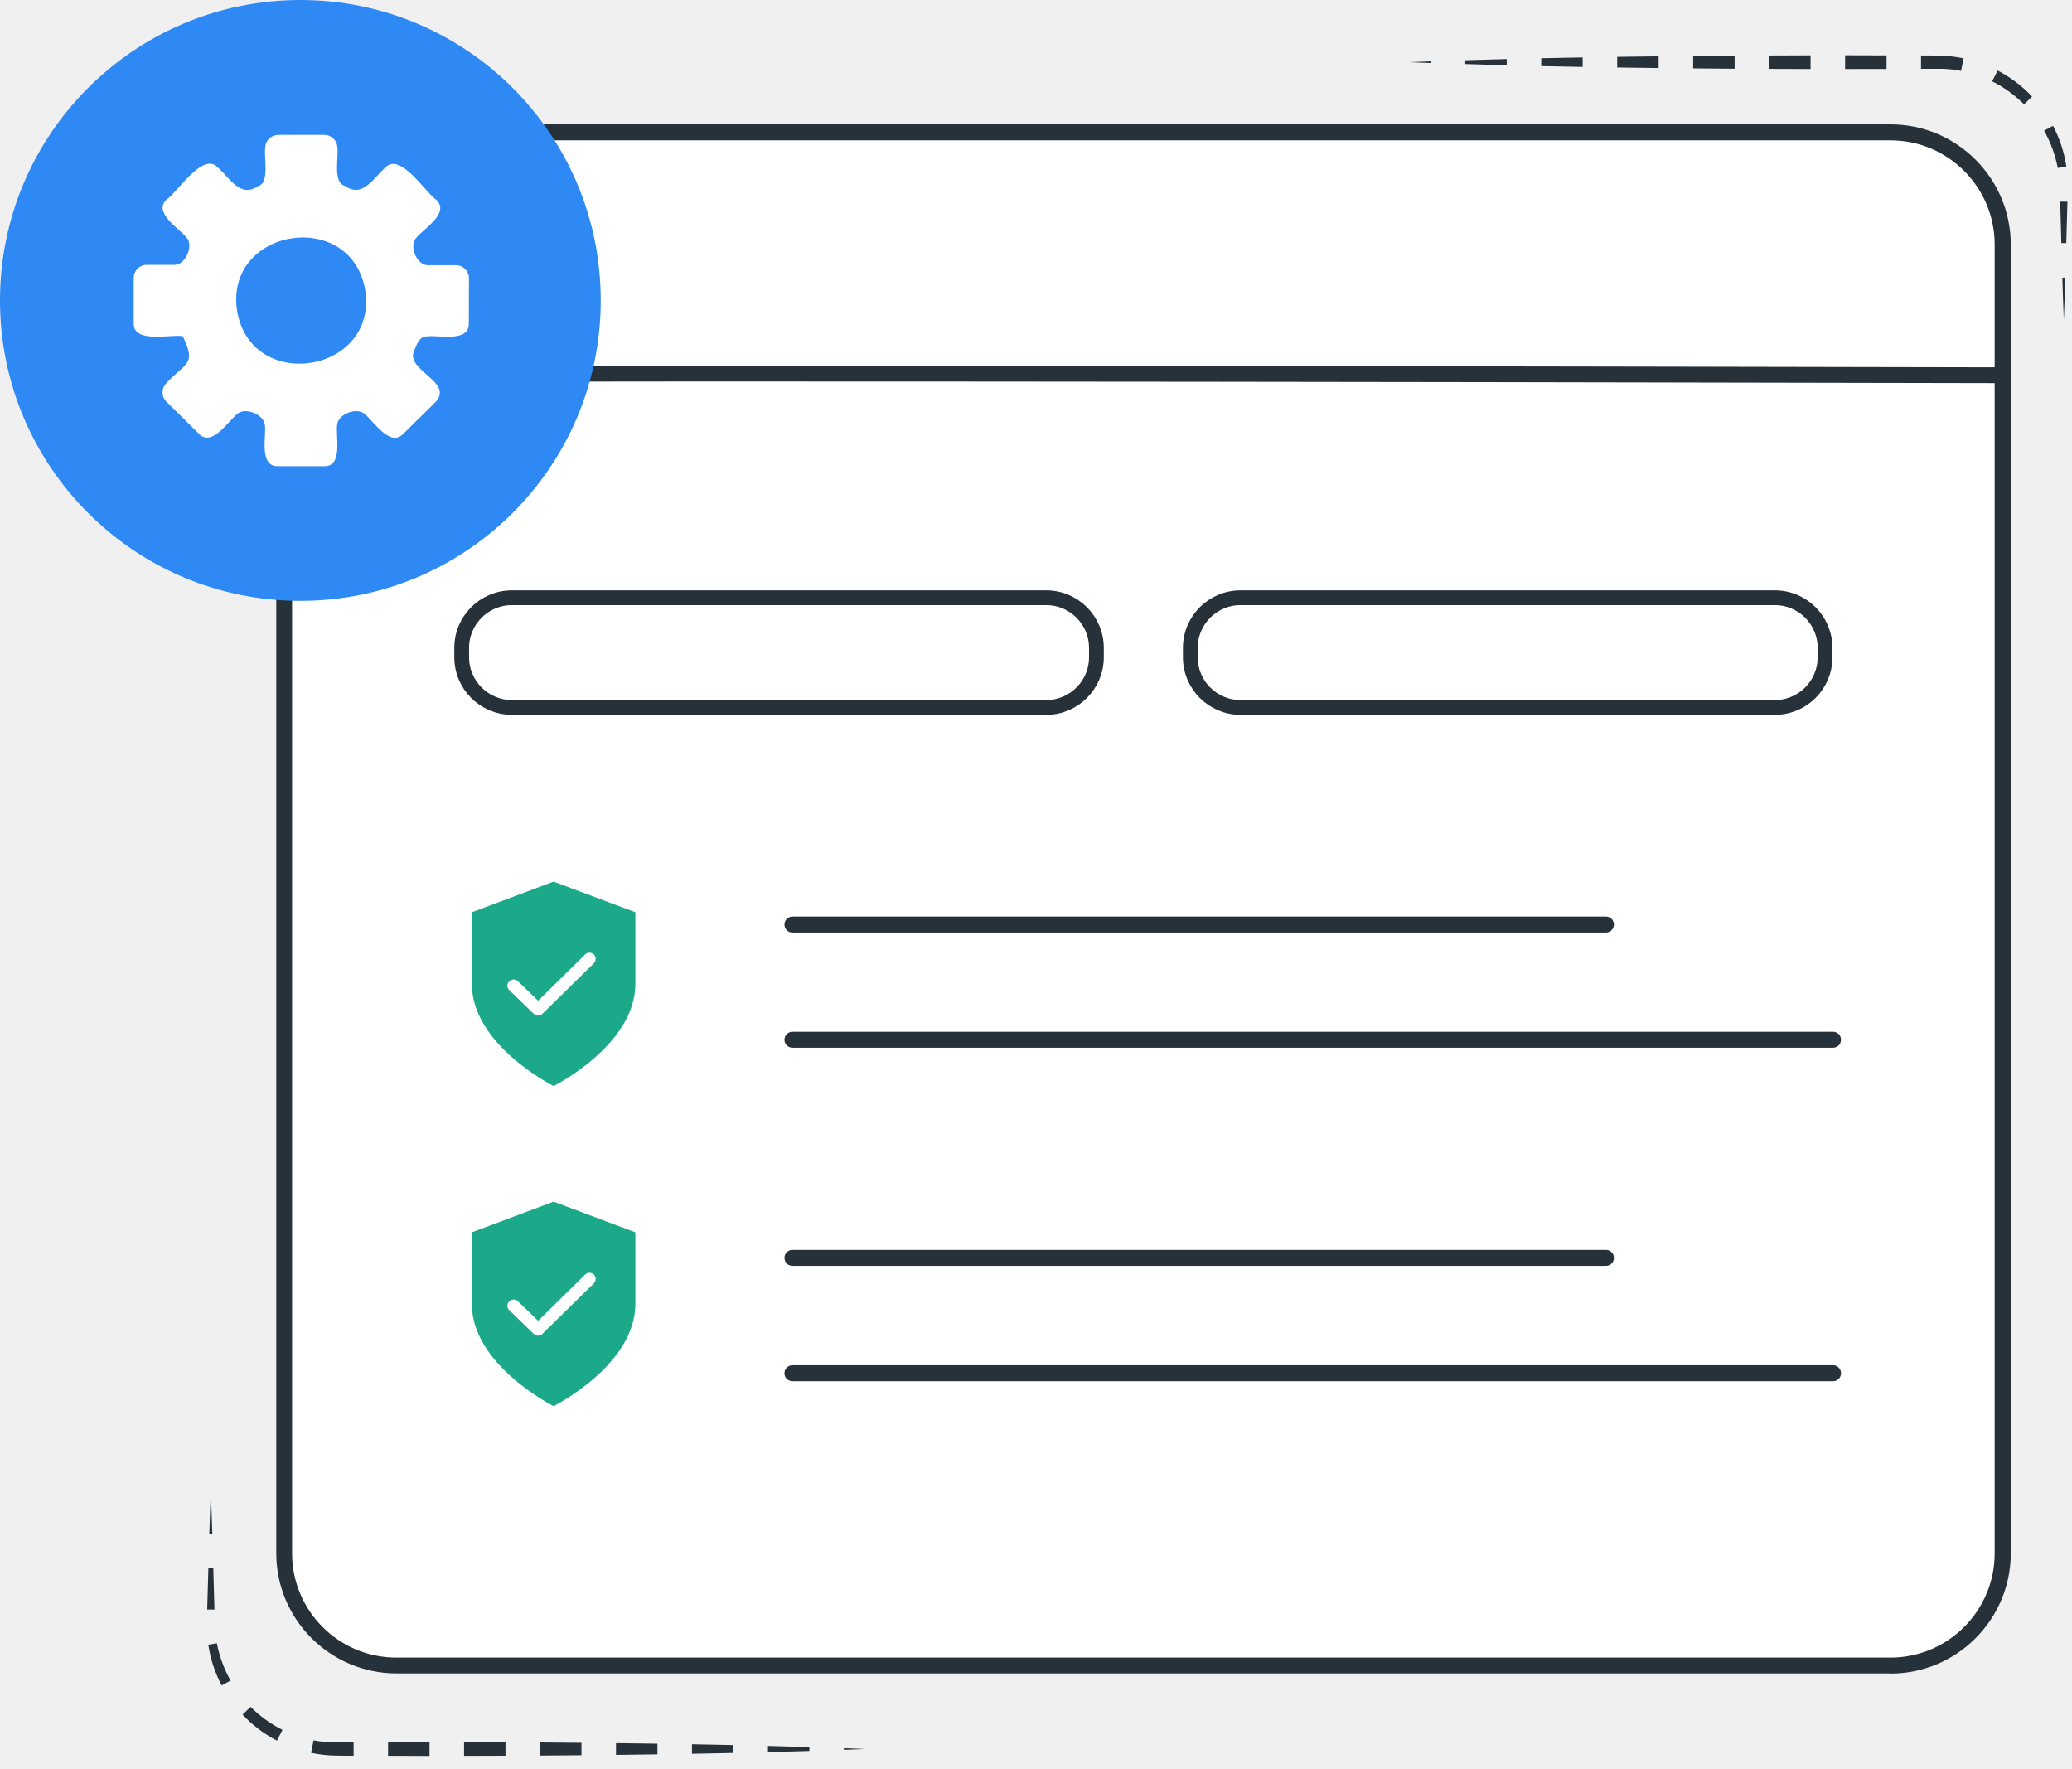
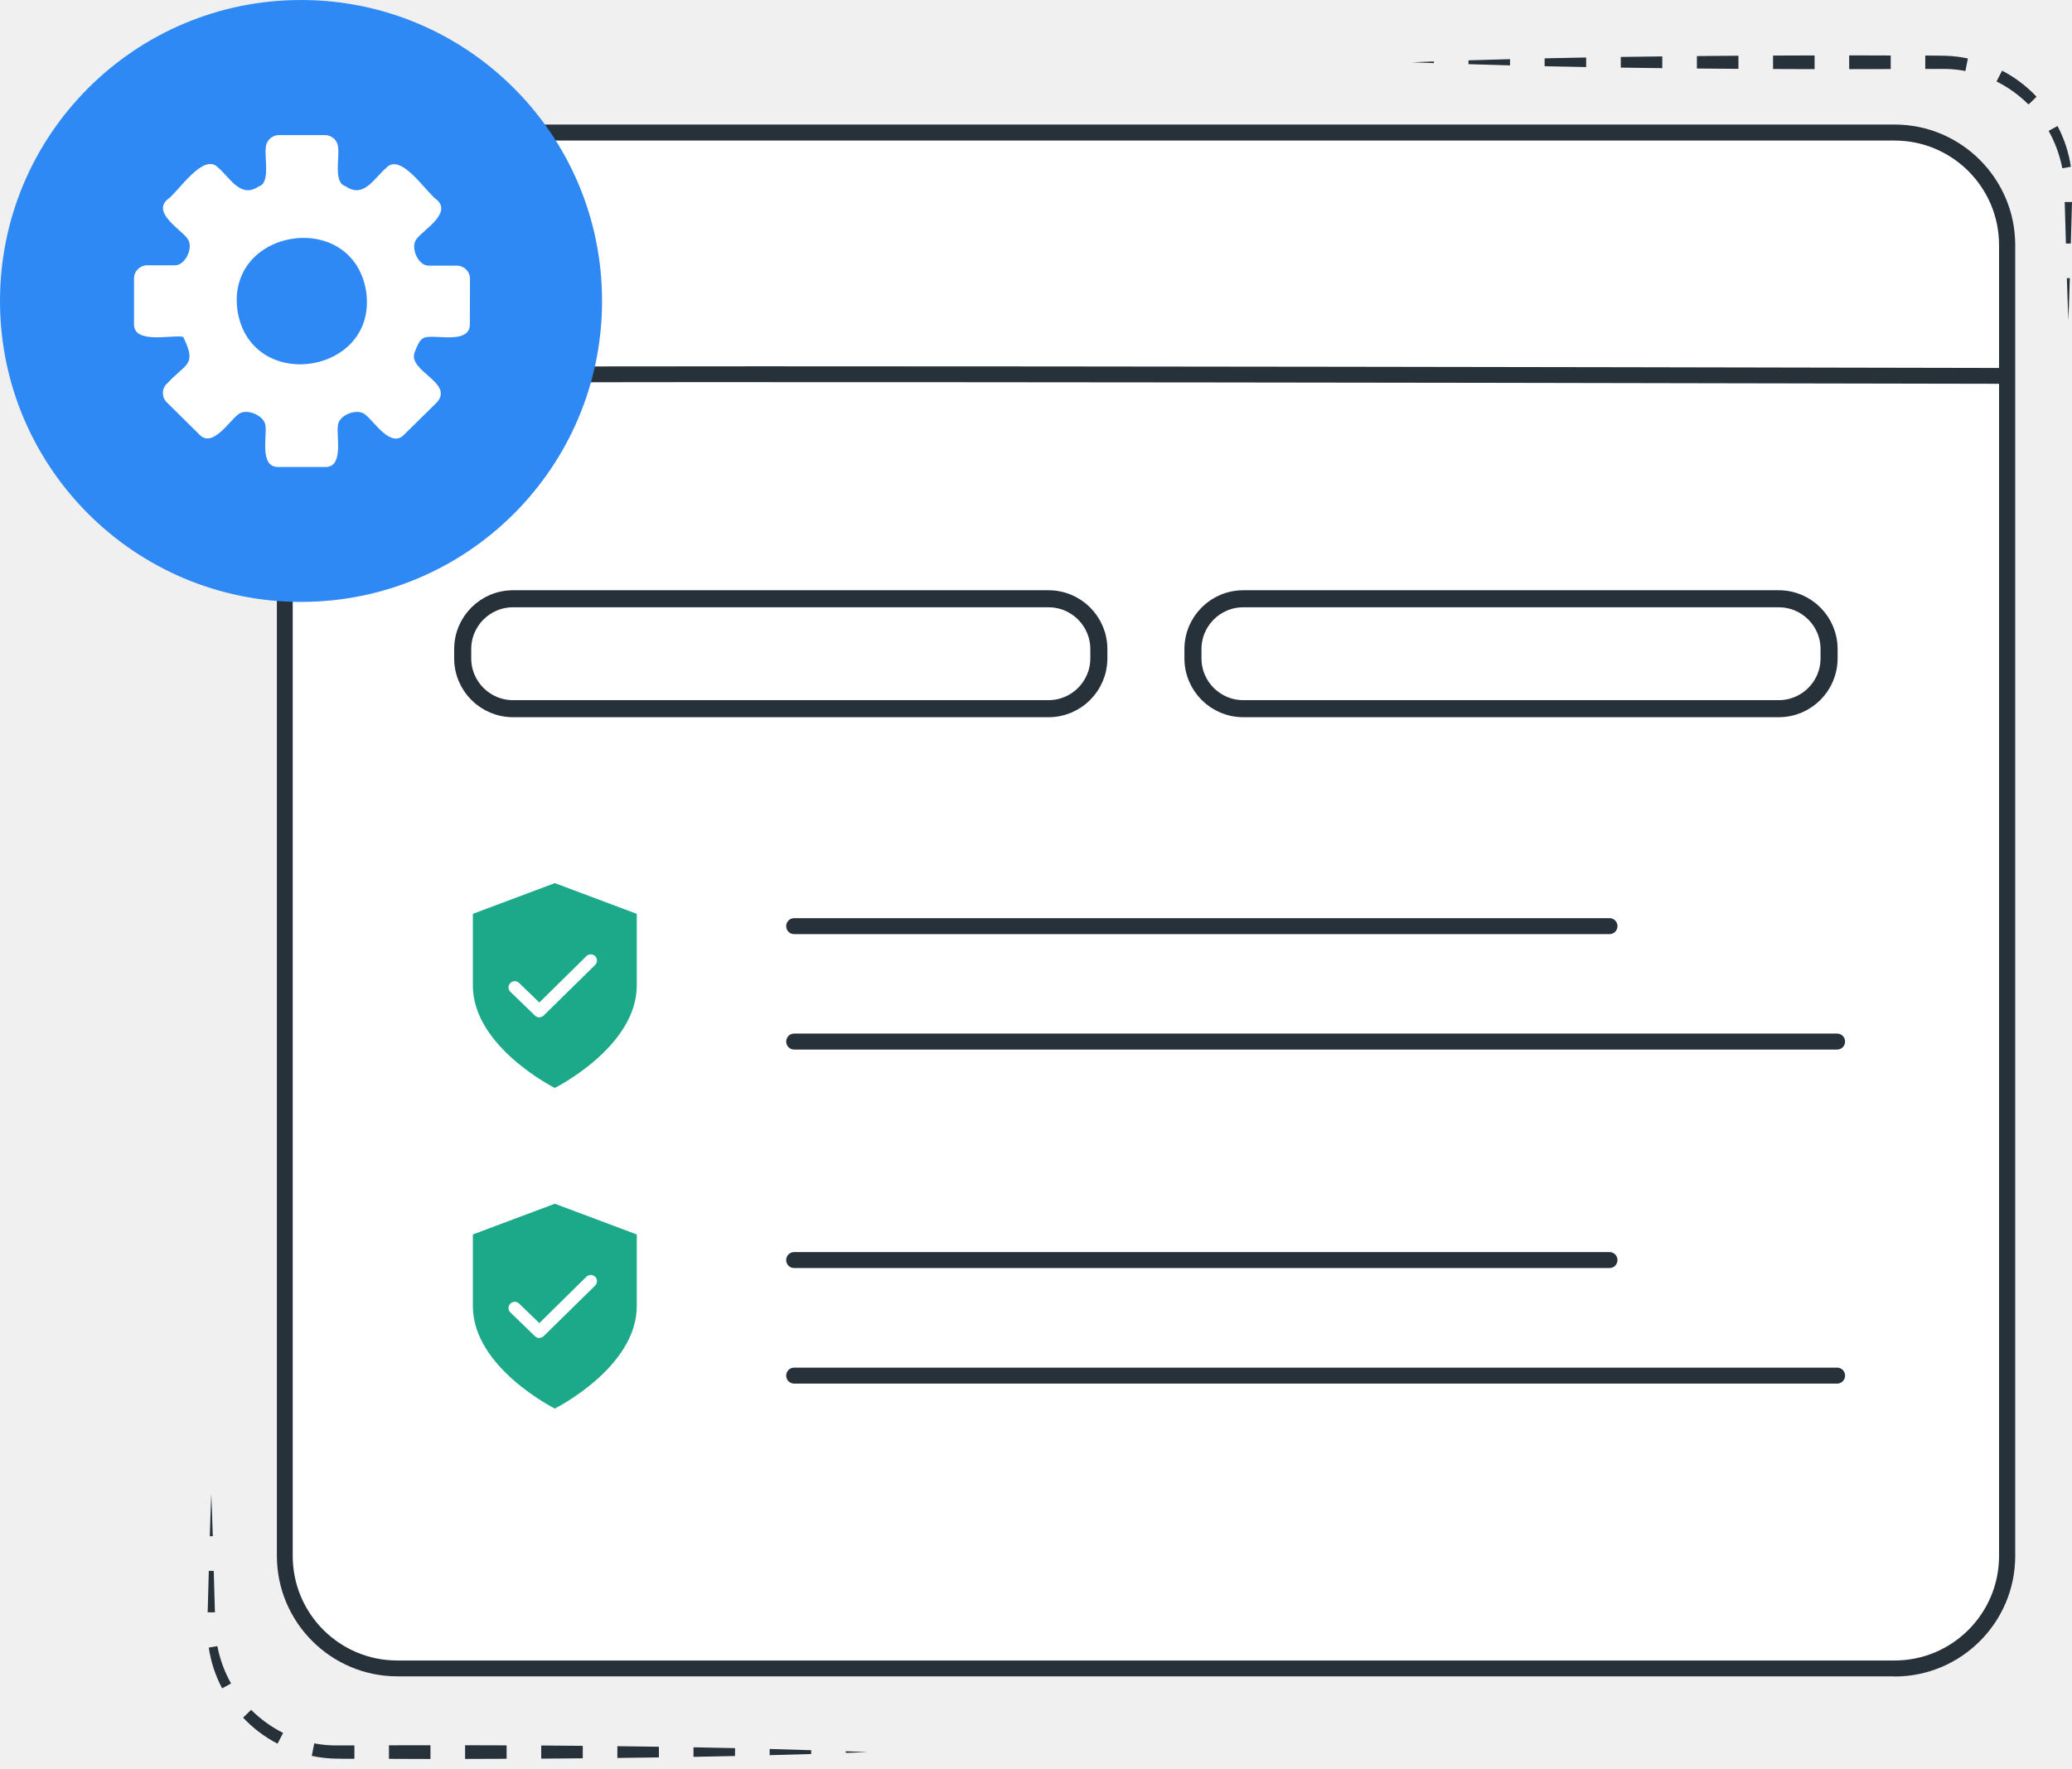
- <svg xmlns="http://www.w3.org/2000/svg" width="150" height="128" viewBox="0 0 150 128" fill="none">
-   <path d="M15.265 108C15.3 109 15.345 110 15.37 111H15.155C15.18 110 15.225 109 15.26 108H15.265Z" fill="#27313A" />
-   <path d="M15.44 113.5L15.525 116.5H15L15.085 113.5H15.44Z" fill="#27313A" />
-   <path d="M15.7 118.94C15.885 119.89 16.22 120.805 16.69 121.64L16.045 121.99C15.56 121.07 15.23 120.07 15.08 119.045L15.695 118.94H15.7Z" fill="#27313A" />
-   <path d="M18.14 123.545C18.82 124.22 19.6 124.785 20.45 125.21L20.05 125.99C19.12 125.505 18.275 124.87 17.56 124.105L18.14 123.545Z" fill="#27313A" />
-   <path d="M22.7 125.965C23.165 126.055 23.64 126.105 24.115 126.115C24.585 126.115 25.105 126.115 25.6 126.115V127.08C25.095 127.08 24.615 127.08 24.085 127.065C23.56 127.045 23.035 126.98 22.52 126.87L22.7 125.965Z" fill="#27313A" />
-   <path d="M28.095 126.105L31.095 126.1V127.095L28.095 127.085V126.105Z" fill="#27313A" />
-   <path d="M33.595 126.1L36.595 126.11V127.08L33.595 127.09V126.1Z" fill="#27313A" />
-   <path d="M39.095 126.12L42.095 126.145V127.045L39.095 127.07V126.12Z" fill="#27313A" />
-   <path d="M44.595 126.17L47.595 126.21V126.98L44.595 127.02V126.17Z" fill="#27313A" />
-   <path d="M50.095 126.25L53.095 126.31V126.88L50.095 126.94V126.25Z" fill="#27313A" />
-   <path d="M55.595 126.37L58.595 126.46V126.735L55.595 126.82V126.37Z" fill="#27313A" />
-   <path d="M61.095 126.535L62.67 126.595L61.095 126.655V126.535Z" fill="#27313A" />
-   <path d="M149.405 23.095C149.37 22.095 149.325 21.095 149.3 20.095L149.515 20.095C149.49 21.095 149.445 22.095 149.41 23.095L149.405 23.095Z" fill="#27313A" />
-   <path d="M149.23 17.595L149.145 14.595L149.67 14.595L149.585 17.595L149.23 17.595Z" fill="#27313A" />
-   <path d="M148.97 12.155C148.785 11.205 148.45 10.29 147.98 9.455L148.625 9.105C149.11 10.025 149.44 11.025 149.59 12.05L148.975 12.155L148.97 12.155Z" fill="#27313A" />
-   <path d="M146.53 7.55C145.85 6.875 145.07 6.31 144.22 5.885L144.62 5.105C145.55 5.59 146.395 6.225 147.11 6.99L146.53 7.55Z" fill="#27313A" />
-   <path d="M141.97 5.13C141.505 5.04 141.03 4.99 140.555 4.98C140.085 4.98 139.565 4.98 139.07 4.98L139.07 4.015C139.575 4.015 140.055 4.015 140.585 4.03C141.11 4.05 141.635 4.115 142.15 4.225L141.97 5.13Z" fill="#27313A" />
-   <path d="M136.575 4.99L133.575 4.995L133.575 4L136.575 4.01L136.575 4.99Z" fill="#27313A" />
-   <path d="M131.075 4.995L128.075 4.985L128.075 4.015L131.075 4.005L131.075 4.995Z" fill="#27313A" />
-   <path d="M125.575 4.975L122.575 4.95L122.575 4.05L125.575 4.025L125.575 4.975Z" fill="#27313A" />
-   <path d="M120.075 4.925L117.075 4.885L117.075 4.115L120.075 4.075L120.075 4.925Z" fill="#27313A" />
-   <path d="M114.575 4.845L111.575 4.785L111.575 4.215L114.575 4.155L114.575 4.845Z" fill="#27313A" />
-   <path d="M109.075 4.725L106.075 4.635L106.075 4.36L109.075 4.275L109.075 4.725Z" fill="#27313A" />
-   <path d="M103.575 4.56L102 4.5L103.575 4.44L103.575 4.56Z" fill="#27313A" />
-   <path d="M136.854 9.578H28.692C24.207 9.578 20.567 13.217 20.567 17.702V112.421C20.567 116.906 24.207 120.545 28.692 120.545H136.854C141.339 120.545 144.978 116.906 144.978 112.421V17.702C144.978 13.217 141.339 9.578 136.854 9.578Z" fill="white" />
-   <path d="M136.865 121.123H28.702C23.907 121.123 20 117.216 20 112.421V17.702C20 12.907 23.907 9 28.702 9H136.865C141.66 9 145.567 12.907 145.567 17.702V112.432C145.567 117.227 141.66 121.134 136.865 121.134V121.123ZM28.692 10.156C24.528 10.156 21.145 13.538 21.145 17.702V112.432C21.145 116.595 24.528 119.978 28.692 119.978H136.854C141.018 119.978 144.401 116.595 144.401 112.432V17.702C144.401 13.538 141.018 10.156 136.854 10.156H28.692Z" fill="#27313A" />
-   <path d="M144.989 27.732C102.784 27.636 22.483 27.518 20.674 27.732L20.45 26.608C21.638 26.33 124.406 26.544 145 26.587V27.742L144.989 27.732Z" fill="#27313A" />
-   <path d="M37.062 43.263H75.735C77.747 43.263 79.374 44.89 79.374 46.903V47.566C79.374 49.578 77.747 51.206 75.735 51.206H37.062C35.05 51.206 33.423 49.578 33.423 47.566V46.903C33.423 44.89 35.05 43.263 37.062 43.263Z" stroke="#27313A" stroke-width="1.07" />
-   <path d="M89.811 43.263H128.484C130.496 43.263 132.123 44.89 132.123 46.903V47.566C132.123 49.578 130.496 51.206 128.484 51.206H89.811C87.798 51.206 86.171 49.578 86.171 47.566V46.903C86.171 44.89 87.798 43.263 89.811 43.263Z" stroke="#27313A" stroke-width="1.07" />
-   <path d="M40.077 78.609C40.077 78.609 45.997 75.649 45.997 71.209V66.029L40.077 63.809L34.157 66.029V71.209C34.157 75.649 40.077 78.609 40.077 78.609Z" fill="#1CA98A" />
-   <path d="M40.077 101.775C40.077 101.775 45.997 98.815 45.997 94.375V89.195L40.077 86.975L34.157 89.195V94.375C34.157 98.815 40.077 101.775 40.077 101.775Z" fill="#1CA98A" />
-   <path d="M38.967 73.513C38.858 73.513 38.741 73.471 38.649 73.387L36.87 71.666C36.686 71.499 36.686 71.207 36.861 71.032C37.028 70.856 37.321 70.848 37.496 71.023L38.958 72.435L42.358 69.085C42.533 68.91 42.818 68.918 42.993 69.085C43.168 69.261 43.16 69.545 42.993 69.72L39.276 73.371C39.192 73.454 39.075 73.504 38.958 73.504L38.967 73.513Z" fill="white" />
-   <path d="M38.967 96.678C38.858 96.678 38.741 96.636 38.649 96.553L36.87 94.832C36.686 94.665 36.686 94.373 36.861 94.197C37.028 94.022 37.321 94.013 37.496 94.189L38.958 95.601L42.358 92.251C42.533 92.075 42.818 92.084 42.993 92.251C43.168 92.426 43.16 92.71 42.993 92.886L39.276 96.536C39.192 96.62 39.075 96.67 38.958 96.67L38.967 96.678Z" fill="white" />
-   <path d="M116.26 67.497H57.367C57.046 67.497 56.789 67.24 56.789 66.919C56.789 66.598 57.046 66.341 57.367 66.341H116.26C116.581 66.341 116.838 66.598 116.838 66.919C116.838 67.24 116.581 67.497 116.26 67.497Z" fill="#27313A" />
-   <path d="M132.701 75.835H57.367C57.046 75.835 56.789 75.578 56.789 75.257C56.789 74.936 57.046 74.679 57.367 74.679H132.701C133.022 74.679 133.279 74.936 133.279 75.257C133.279 75.578 133.022 75.835 132.701 75.835Z" fill="#27313A" />
-   <path d="M116.26 91.623H57.367C57.046 91.623 56.789 91.366 56.789 91.045C56.789 90.724 57.046 90.467 57.367 90.467H116.26C116.581 90.467 116.838 90.724 116.838 91.045C116.838 91.366 116.581 91.623 116.26 91.623Z" fill="#27313A" />
-   <path d="M132.701 99.972H57.367C57.046 99.972 56.789 99.716 56.789 99.394C56.789 99.073 57.046 98.816 57.367 98.816H132.701C133.022 98.816 133.279 99.073 133.279 99.394C133.279 99.716 133.022 99.972 132.701 99.972Z" fill="#27313A" />
-   <path d="M21.745 43.49C33.754 43.49 43.49 33.754 43.49 21.745C43.49 9.736 33.754 0 21.745 0C9.736 0 0 9.736 0 21.745C0 33.754 9.736 43.49 21.745 43.49Z" fill="#2E89F5" />
-   <path d="M12.045 27.732C11.672 28.1 11.672 28.695 12.045 29.068L14.39 31.387C15.333 32.406 16.533 30.459 17.179 29.965C17.743 29.446 19.13 30.001 19.18 30.787C19.276 31.624 18.742 33.788 20.128 33.742H23.446C24.843 33.818 24.298 31.589 24.404 30.772C24.445 29.97 25.836 29.456 26.396 29.965C27.052 30.48 28.236 32.406 29.195 31.402L31.544 29.088C32.85 27.651 29.396 26.814 29.961 25.432C30.168 24.963 30.324 24.333 30.944 24.348C31.721 24.237 33.96 24.812 33.94 23.415L33.95 20.138C33.95 19.618 33.526 19.195 32.997 19.195H30.939C30.173 19.18 29.588 17.798 30.127 17.223C30.611 16.593 32.608 15.433 31.585 14.46C30.828 13.976 28.968 10.966 27.899 12.13C27.026 12.877 26.26 14.374 24.959 13.451C24.077 13.22 24.53 11.359 24.424 10.703C24.424 10.184 24.001 9.761 23.471 9.761H20.154C19.629 9.761 19.201 10.184 19.201 10.703C19.09 11.303 19.543 13.24 18.701 13.462C17.39 14.369 16.649 12.882 15.762 12.115C14.688 10.95 12.832 13.946 12.066 14.435C11.027 15.393 13.044 16.573 13.503 17.193C14.047 17.778 13.422 19.149 12.671 19.17H10.633C10.109 19.17 9.681 19.588 9.681 20.113V23.39C9.62 24.913 12.459 24.162 13.23 24.338C14.264 26.431 13.407 26.234 12.05 27.737L12.045 27.732ZM17.179 22.593C16.16 16.538 25.327 15.01 26.426 20.919C27.445 26.975 18.278 28.503 17.179 22.593Z" fill="white" />
+ <svg xmlns="http://www.w3.org/2000/svg" width="130" height="111" viewBox="0 0 130 111" fill="none">
+   <path d="M13.259 93.806C13.289 94.675 13.328 95.544 13.35 96.412H13.163C13.185 95.544 13.224 94.675 13.255 93.806H13.259Z" fill="#27313A" />
+   <path d="M13.411 98.584L13.485 101.189H13.029L13.102 98.584H13.411Z" fill="#27313A" />
+   <path d="M13.637 103.309C13.797 104.134 14.088 104.928 14.497 105.654L13.936 105.958C13.515 105.159 13.228 104.29 13.098 103.4L13.632 103.309H13.637Z" fill="#27313A" />
+   <path d="M15.756 107.308C16.347 107.895 17.024 108.385 17.762 108.755L17.415 109.432C16.607 109.011 15.873 108.459 15.252 107.795L15.756 107.308Z" fill="#27313A" />
+   <path d="M19.717 109.41C20.12 109.489 20.533 109.532 20.946 109.541C21.354 109.541 21.806 109.541 22.235 109.541V110.379C21.797 110.379 21.38 110.379 20.92 110.366C20.464 110.348 20.008 110.292 19.56 110.196L19.717 109.41Z" fill="#27313A" />
+   <path d="M24.403 109.532L27.008 109.528V110.392L24.403 110.383V109.532Z" fill="#27313A" />
+   <path d="M29.18 109.528L31.786 109.536V110.379L29.18 110.388V109.528Z" fill="#27313A" />
+   <path d="M33.957 109.545L36.563 109.567V110.348L33.957 110.37V109.545Z" fill="#27313A" />
+   <path d="M38.734 109.588L41.34 109.623V110.292L38.734 110.327V109.588Z" fill="#27313A" />
+   <path d="M43.511 109.658L46.117 109.71V110.205L43.511 110.257V109.658Z" fill="#27313A" />
+   <path d="M48.289 109.762L50.894 109.84V110.079L48.289 110.153V109.762Z" fill="#27313A" />
+   <path d="M53.066 109.905L54.434 109.958L53.066 110.01V109.905Z" fill="#27313A" />
+   <path d="M129.77 20.06C129.739 19.191 129.7 18.323 129.678 17.454L129.865 17.454C129.844 18.323 129.804 19.191 129.774 20.06L129.77 20.06Z" fill="#27313A" />
+   <path d="M129.618 15.283L129.544 12.677L130 12.677L129.926 15.283L129.618 15.283Z" fill="#27313A" />
+   <path d="M129.392 10.558C129.231 9.733 128.94 8.938 128.532 8.213L129.092 7.909C129.514 8.708 129.8 9.576 129.93 10.467L129.396 10.558L129.392 10.558Z" fill="#27313A" />
+   <path d="M127.273 6.558C126.682 5.972 126.004 5.481 125.266 5.112L125.614 4.434C126.421 4.856 127.155 5.407 127.776 6.072L127.273 6.558Z" fill="#27313A" />
+   <path d="M123.312 4.456C122.908 4.378 122.495 4.334 122.083 4.326C121.675 4.326 121.223 4.326 120.793 4.326L120.793 3.488C121.232 3.488 121.649 3.488 122.109 3.501C122.565 3.518 123.021 3.574 123.468 3.67L123.312 4.456Z" fill="#27313A" />
+   <path d="M118.626 4.334L116.02 4.339L116.02 3.475L118.626 3.483L118.626 4.334Z" fill="#27313A" />
+   <path d="M113.849 4.339L111.243 4.33L111.243 3.488L113.849 3.479L113.849 4.339Z" fill="#27313A" />
+   <path d="M109.072 4.321L106.466 4.3L106.466 3.518L109.072 3.496L109.072 4.321Z" fill="#27313A" />
+   <path d="M104.294 4.278L101.689 4.243L101.689 3.574L104.294 3.54L104.294 4.278Z" fill="#27313A" />
+   <path d="M99.517 4.208L96.912 4.156L96.912 3.661L99.517 3.609L99.517 4.208Z" fill="#27313A" />
+   <path d="M94.74 4.104L92.134 4.026L92.134 3.787L94.74 3.713L94.74 4.104Z" fill="#27313A" />
+   <path d="M89.963 3.961L88.595 3.909L89.963 3.857L89.963 3.961Z" fill="#27313A" />
+   <path d="M118.869 8.319H24.921C21.025 8.319 17.864 11.48 17.864 15.376V97.646C17.864 101.542 21.025 104.703 24.921 104.703H118.869C122.764 104.703 125.925 101.542 125.925 97.646V15.376C125.925 11.48 122.764 8.319 118.869 8.319Z" fill="white" />
+   <path d="M118.878 105.205H24.93C20.765 105.205 17.372 101.811 17.372 97.646V15.376C17.372 11.211 20.765 7.817 24.93 7.817H118.878C123.043 7.817 126.437 11.211 126.437 15.376V97.656C126.437 101.821 123.043 105.214 118.878 105.214V105.205ZM24.921 8.821C21.304 8.821 18.366 11.759 18.366 15.376V97.656C18.366 101.272 21.304 104.21 24.921 104.21H118.869C122.485 104.21 125.423 101.272 125.423 97.656V15.376C125.423 11.759 122.485 8.821 118.869 8.821H24.921Z" fill="#27313A" />
+   <path d="M125.934 24.087C89.276 24.004 19.528 23.901 17.957 24.087L17.762 23.111C18.794 22.869 108.056 23.055 125.944 23.093V24.097L125.934 24.087Z" fill="#27313A" />
+   <path d="M32.191 37.578H65.782C67.53 37.578 68.943 38.991 68.943 40.739V41.315C68.943 43.063 67.53 44.476 65.782 44.476H32.191C30.443 44.476 29.03 43.063 29.03 41.315V40.739C29.03 38.991 30.443 37.578 32.191 37.578Z" stroke="#27313A" stroke-width="1.07" />
+   <path d="M78.008 37.578H111.598C113.346 37.578 114.759 38.991 114.759 40.739V41.315C114.759 43.063 113.346 44.476 111.598 44.476H78.008C76.26 44.476 74.847 43.063 74.847 41.315V40.739C74.847 38.991 76.26 37.578 78.008 37.578Z" stroke="#27313A" stroke-width="1.07" />
+   <path d="M34.81 68.278C34.81 68.278 39.952 65.707 39.952 61.851V57.351L34.81 55.423L29.668 57.351V61.851C29.668 65.707 34.81 68.278 34.81 68.278Z" fill="#1CA98A" />
+   <path d="M34.81 88.399C34.81 88.399 39.952 85.828 39.952 81.972V77.472L34.81 75.544L29.668 77.472V81.972C29.668 85.828 34.81 88.399 34.81 88.399Z" fill="#1CA98A" />
+   <path d="M33.845 63.852C33.751 63.852 33.65 63.815 33.57 63.743L32.024 62.248C31.865 62.103 31.865 61.849 32.017 61.697C32.162 61.544 32.416 61.537 32.568 61.689L33.838 62.916L36.791 60.006C36.944 59.854 37.19 59.861 37.343 60.006C37.495 60.158 37.488 60.405 37.343 60.557L34.114 63.728C34.041 63.801 33.94 63.844 33.838 63.844L33.845 63.852Z" fill="white" />
+   <path d="M33.845 83.973C33.751 83.973 33.65 83.936 33.57 83.864L32.024 82.369C31.865 82.224 31.865 81.97 32.017 81.818C32.162 81.665 32.416 81.658 32.568 81.81L33.838 83.037L36.791 80.127C36.944 79.975 37.19 79.982 37.343 80.127C37.495 80.279 37.488 80.526 37.343 80.678L34.114 83.849C34.041 83.922 33.94 83.965 33.838 83.965L33.845 83.973Z" fill="white" />
+   <path d="M100.981 58.626H49.828C49.549 58.626 49.326 58.403 49.326 58.124C49.326 57.845 49.549 57.622 49.828 57.622H100.981C101.26 57.622 101.483 57.845 101.483 58.124C101.483 58.403 101.26 58.626 100.981 58.626Z" fill="#27313A" />
+   <path d="M115.261 65.869H49.828C49.549 65.869 49.326 65.646 49.326 65.367C49.326 65.088 49.549 64.865 49.828 64.865H115.261C115.54 64.865 115.763 65.088 115.763 65.367C115.763 65.646 115.54 65.869 115.261 65.869Z" fill="#27313A" />
+   <path d="M100.981 79.582H49.828C49.549 79.582 49.326 79.359 49.326 79.08C49.326 78.801 49.549 78.578 49.828 78.578H100.981C101.26 78.578 101.483 78.801 101.483 79.08C101.483 79.359 101.26 79.582 100.981 79.582Z" fill="#27313A" />
+   <path d="M115.261 86.834H49.828C49.549 86.834 49.326 86.611 49.326 86.332C49.326 86.053 49.549 85.83 49.828 85.83H115.261C115.54 85.83 115.763 86.053 115.763 86.332C115.763 86.611 115.54 86.834 115.261 86.834Z" fill="#27313A" />
+   <path d="M18.887 37.775C29.318 37.775 37.774 29.318 37.774 18.887C37.774 8.456 29.318 0 18.887 0C8.456 0 0 8.456 0 18.887C0 29.318 8.456 37.775 18.887 37.775Z" fill="#2E89F5" />
+   <path d="M10.462 24.087C10.138 24.407 10.138 24.924 10.462 25.248L12.499 27.262C13.318 28.147 14.36 26.456 14.921 26.027C15.412 25.576 16.616 26.058 16.66 26.741C16.743 27.468 16.279 29.347 17.483 29.308H20.365C21.578 29.373 21.105 27.438 21.197 26.728C21.232 26.032 22.441 25.585 22.927 26.027C23.496 26.474 24.526 28.147 25.358 27.276L27.399 25.265C28.533 24.017 25.533 23.29 26.023 22.09C26.203 21.683 26.339 21.135 26.878 21.148C27.552 21.052 29.497 21.551 29.479 20.338L29.488 17.491C29.488 17.04 29.12 16.672 28.66 16.672H26.873C26.207 16.659 25.699 15.459 26.168 14.96C26.588 14.412 28.323 13.405 27.434 12.56C26.777 12.139 25.161 9.525 24.232 10.536C23.474 11.184 22.809 12.485 21.679 11.684C20.912 11.482 21.307 9.866 21.215 9.297C21.215 8.846 20.847 8.478 20.387 8.478H17.505C17.049 8.478 16.677 8.846 16.677 9.297C16.581 9.818 16.975 11.5 16.244 11.693C15.105 12.481 14.461 11.189 13.69 10.523C12.757 9.511 11.146 12.113 10.48 12.538C9.578 13.37 11.33 14.395 11.728 14.934C12.201 15.441 11.658 16.633 11.005 16.65H9.236C8.781 16.65 8.408 17.014 8.408 17.469V20.316C8.356 21.639 10.822 20.986 11.492 21.14C12.389 22.957 11.645 22.786 10.467 24.091L10.462 24.087ZM14.921 19.624C14.036 14.364 21.999 13.037 22.953 18.17C23.838 23.43 15.876 24.757 14.921 19.624Z" fill="white" />
</svg>
